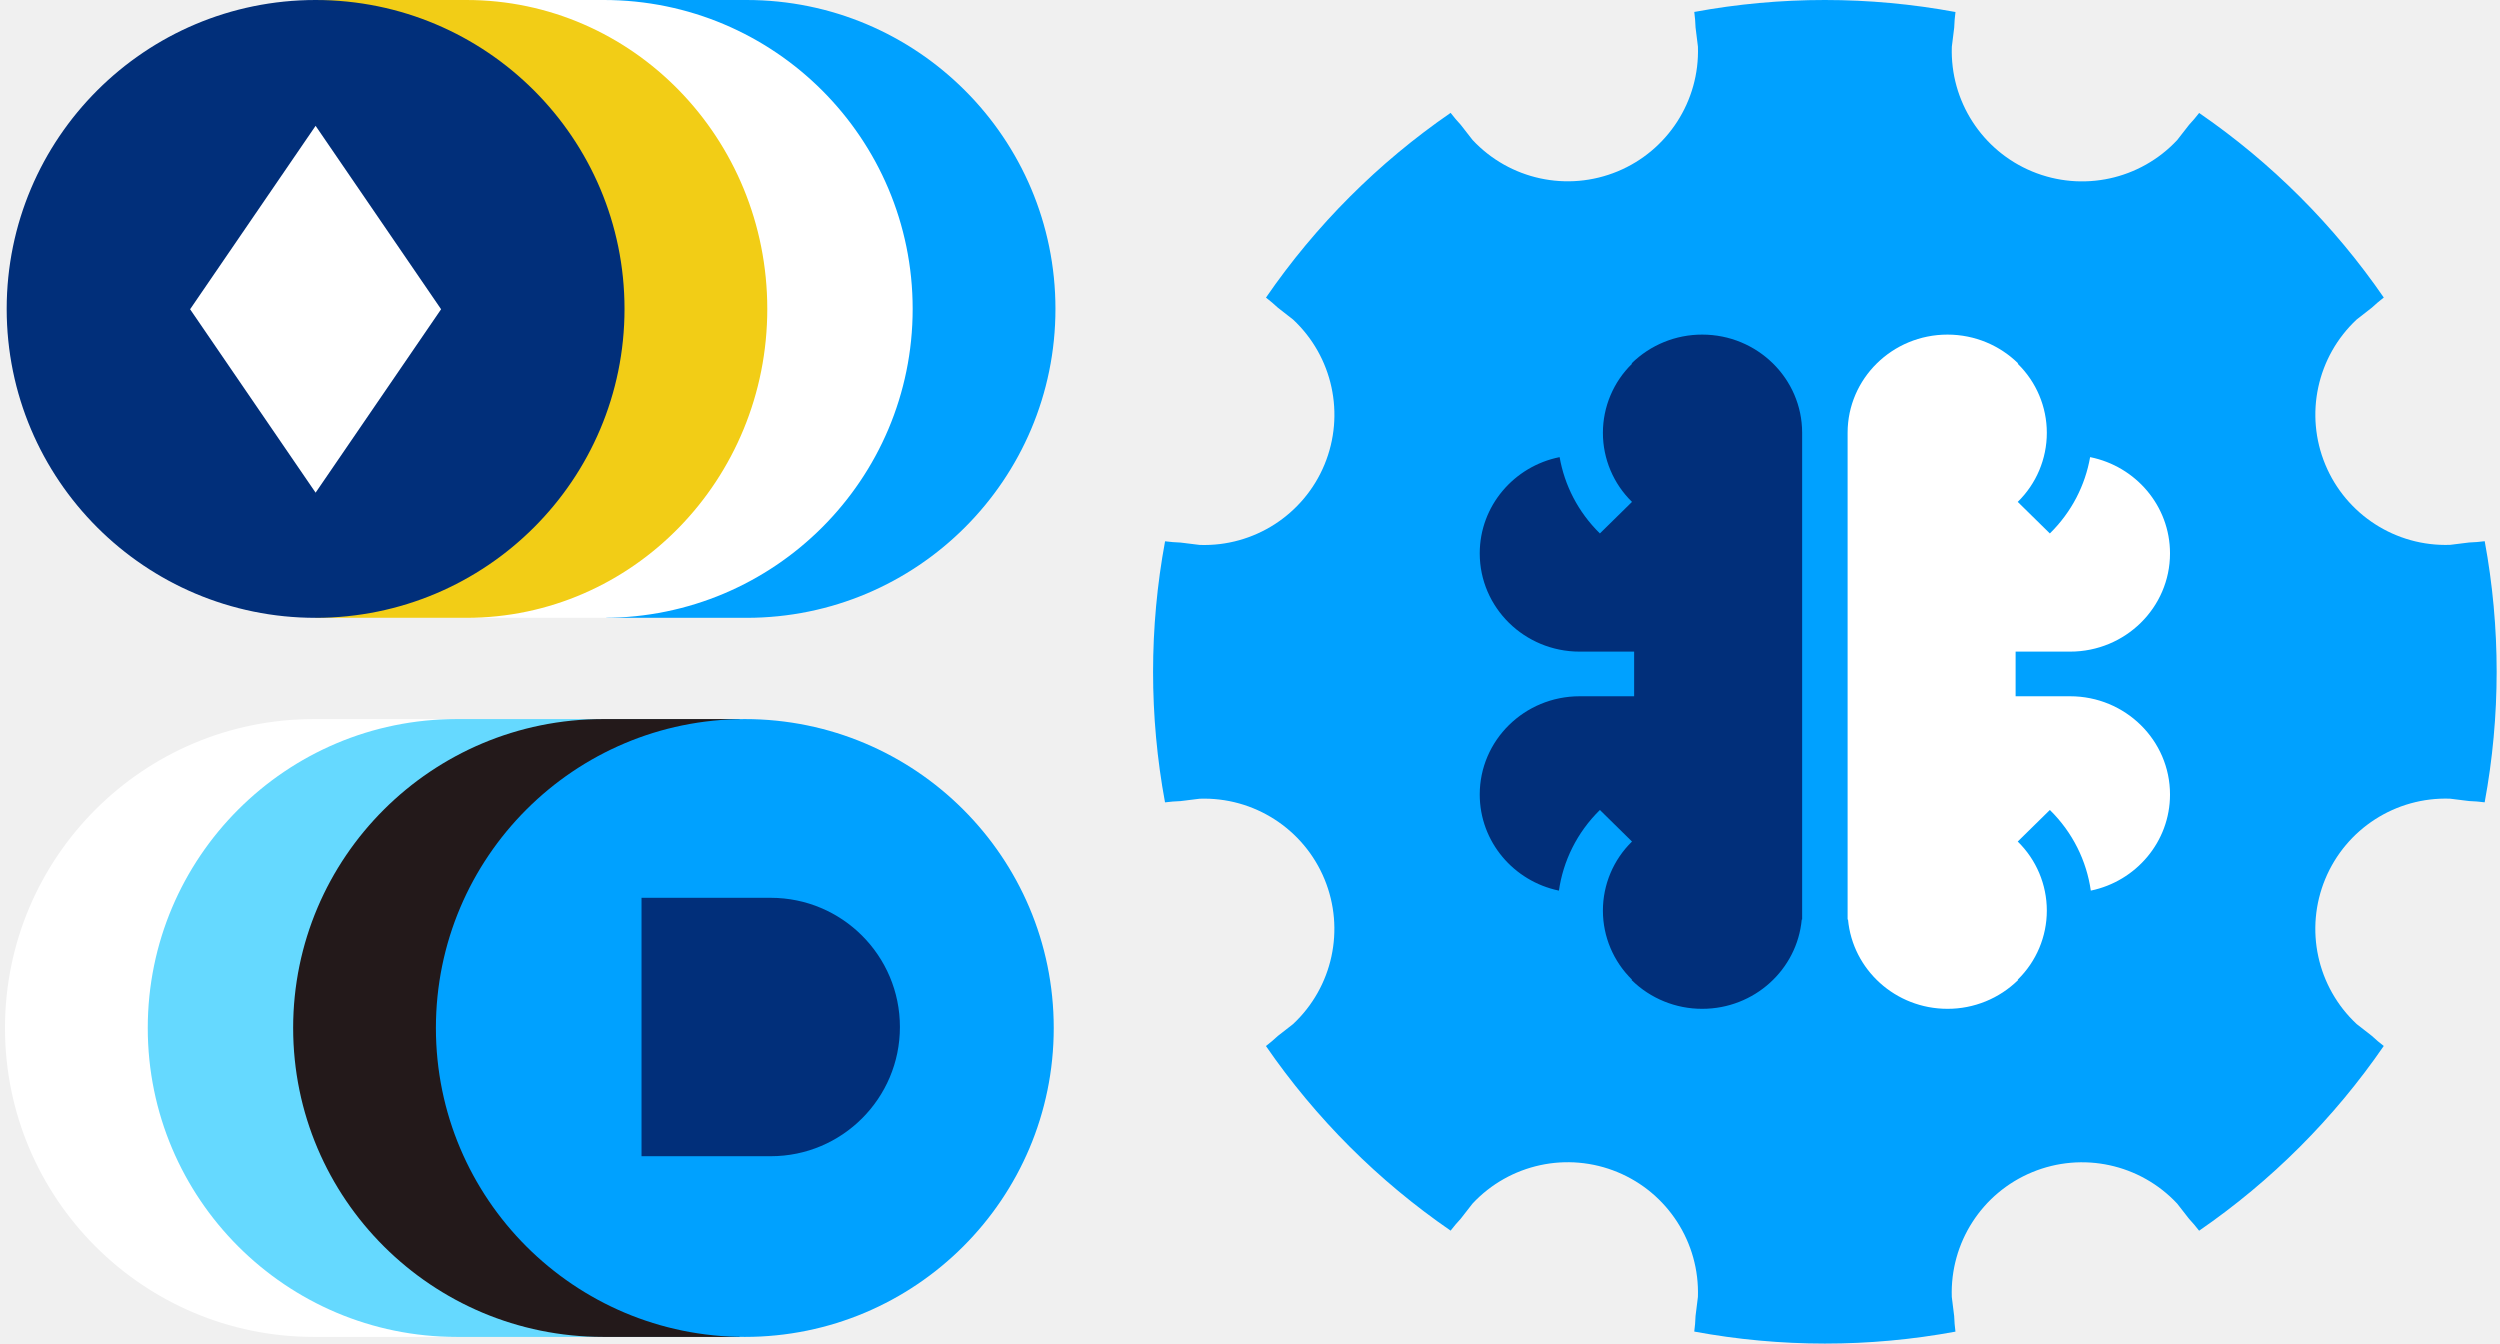
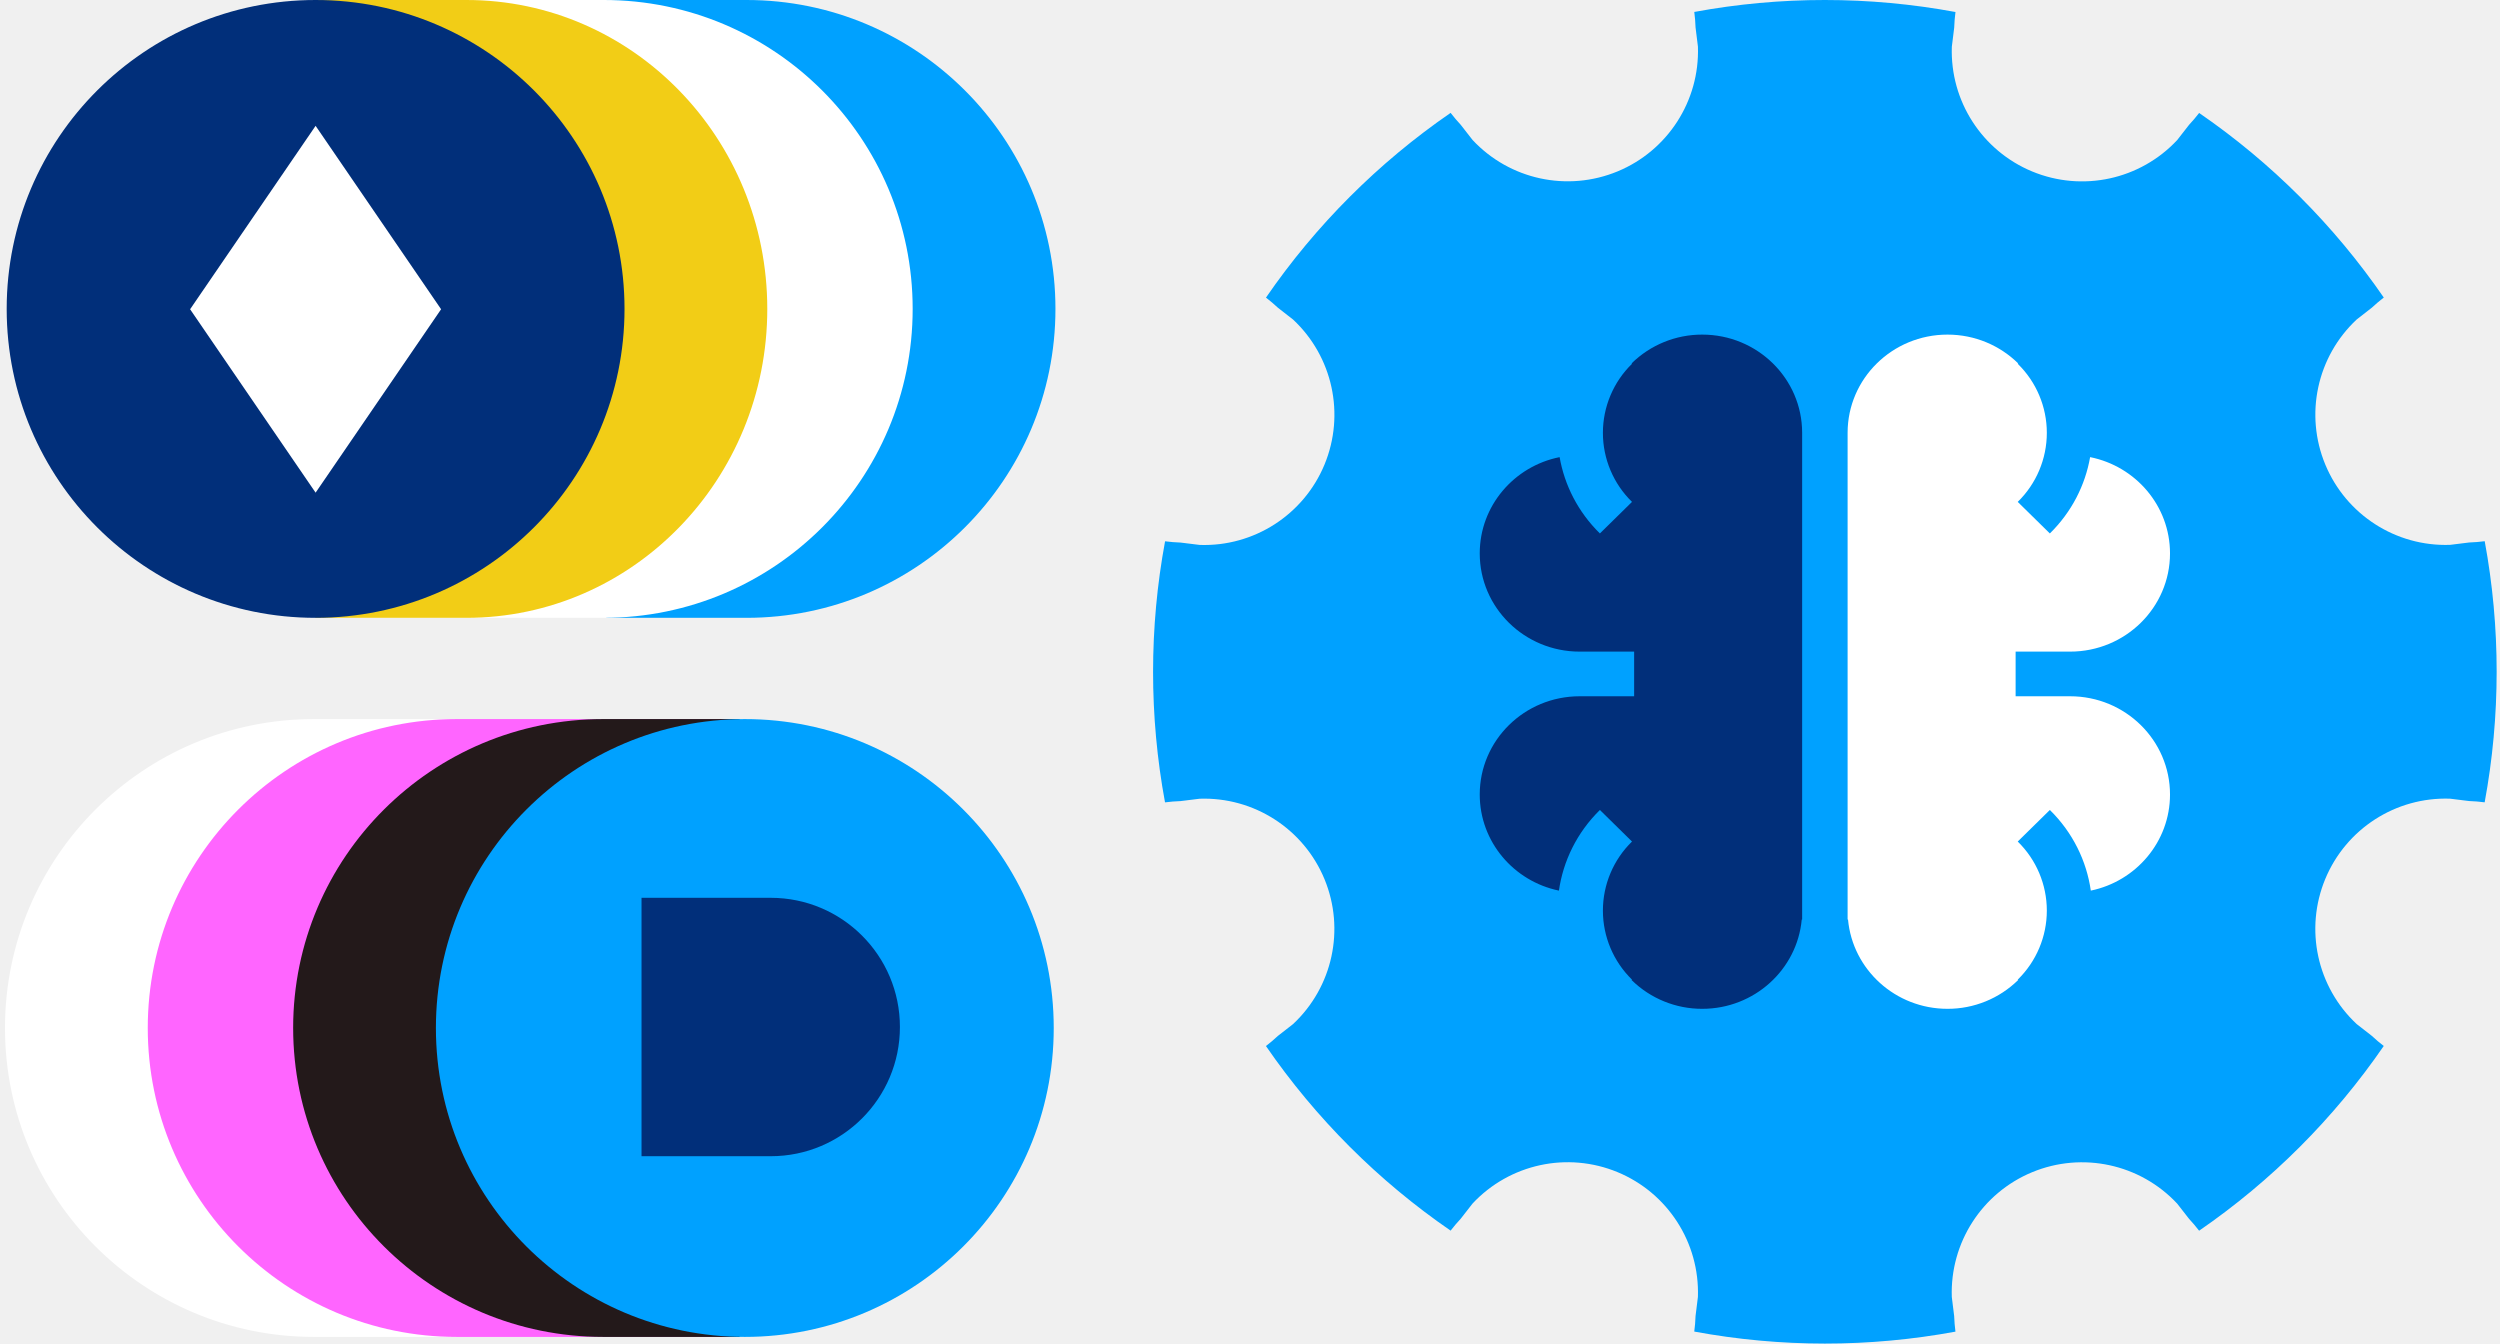
<svg xmlns="http://www.w3.org/2000/svg" fill="none" viewBox="0 0 374 201">
  <path fill="#00A1FF" fill-rule="evenodd" d="M189.385 156.487a107.424 107.424 0 0 0 27.628 27.616c.468-.61.972-1.205 1.512-1.782l1.768-2.269a19.488 19.488 0 0 1 33.715 13.965l-.354 2.855a23.68 23.68 0 0 1-.192 2.331 107.396 107.396 0 0 0 39.073.01c-.1-.764-.165-1.542-.192-2.334l-.354-2.855a19.489 19.489 0 0 1 33.715-13.965l1.769 2.269a23.989 23.989 0 0 1 1.514 1.787 107.43 107.43 0 0 0 27.622-27.636 24.173 24.173 0 0 1-1.784-1.513l-2.269-1.769a19.487 19.487 0 0 1 13.965-33.715l2.855.354c.79.027 1.567.091 2.329.192a107.41 107.41 0 0 0 .008-39.063c-.764.1-1.542.165-2.334.192l-2.855.354a19.488 19.488 0 0 1-13.965-33.715l2.269-1.769a24.262 24.262 0 0 1 1.786-1.514 107.407 107.407 0 0 0-27.623-27.614 24.02 24.02 0 0 1-1.514 1.785l-1.768 2.269a19.488 19.488 0 0 1-33.715-13.965l.354-2.855c.026-.792.091-1.571.192-2.336a107.416 107.416 0 0 0-39.075-.01c.1.764.165 1.542.192 2.334l.354 2.855a19.488 19.488 0 0 1-33.715 13.965l-1.769-2.269a24.025 24.025 0 0 1-1.514-1.787 107.43 107.43 0 0 0-27.624 27.638c.612.47 1.209.975 1.788 1.516l2.269 1.769a19.487 19.487 0 0 1-13.965 33.714l-2.855-.353a24.138 24.138 0 0 1-2.332-.192 107.405 107.405 0 0 0-.007 39.058c.764-.1 1.542-.165 2.334-.192l2.855-.354a19.488 19.488 0 0 1 13.965 33.715l-2.269 1.769a23.989 23.989 0 0 1-1.787 1.514Z" clip-rule="evenodd" />
  <path fill="#012F7A" d="m244.087 146.614.061-.06a14.433 14.433 0 0 1 0-20.66l-4.803-4.723c-3.453 3.395-5.496 7.65-6.13 12.065-6.767-1.404-11.846-7.308-11.846-14.379 0-8.115 6.693-14.695 14.945-14.695h8.152v-6.68h-8.152c-8.252 0-14.945-6.58-14.945-14.695 0-7.105 5.132-13.036 11.949-14.4.733 4.182 2.741 8.19 6.027 11.417l4.803-4.722a14.433 14.433 0 0 1 0-20.66l-.061-.06a15.022 15.022 0 0 1 10.569-4.305c8.253 0 14.945 6.58 14.945 14.695v72.808h-.061c-.687 7.488-7.09 13.359-14.884 13.359a15.024 15.024 0 0 1-10.569-4.305Z" />
  <path fill="#fff" d="m301.914 54.362-.061.06a14.435 14.435 0 0 1 0 20.66l4.806 4.722c3.282-3.227 5.291-7.235 6.023-11.418 6.817 1.365 11.952 7.293 11.952 14.4 0 8.115-6.692 14.696-14.945 14.696h-8.152v6.68h8.152c8.253 0 14.945 6.58 14.945 14.695 0 7.071-5.081 12.975-11.848 14.379-.632-4.415-2.675-8.67-6.127-12.065l-4.806 4.723a14.435 14.435 0 0 1 0 20.66l.061.06a15.03 15.03 0 0 1-10.567 4.305c-7.793 0-14.196-5.871-14.884-13.359h-.061V64.752c0-8.115 6.693-14.695 14.945-14.695 4.127 0 7.863 1.646 10.567 4.305ZM.746 153.788c0-25.523 20.69-46.214 46.214-46.214h20.582v92.427H46.96c-25.523 0-46.214-20.69-46.214-46.213Z" />
-   <path fill="#65D9FF" d="M22.105 153.788c0-25.523 20.691-46.214 46.214-46.214h40.777v92.427H68.319c-25.523 0-46.214-20.69-46.214-46.213Z" />
+   <path fill="#ff65ff" d="M22.105 153.788c0-25.523 20.691-46.214 46.214-46.214h40.777v92.427H68.319c-25.523 0-46.214-20.69-46.214-46.213Z" />
  <path fill="#23191A" d="M43.855 153.788c0-25.523 20.759-46.214 46.365-46.214h20.432v92.427H90.22c-25.606 0-46.364-20.69-46.364-46.213Z" />
  <circle cx="111.425" cy="153.788" r="46.214" fill="#00A1FF" />
  <path fill="#012F7A" d="M95.973 134.312H115.3c10.674 0 19.328 8.654 19.328 19.329 0 10.674-8.654 19.328-19.328 19.328H95.973v-38.657Z" />
  <path fill="#00A1FF" d="M157.895 46.214C157.895 20.69 137.204 0 111.681 0h-20.97v92.427h20.97c25.523 0 46.214-20.69 46.214-46.213Z" />
  <path fill="#fff" d="M136.535 46.214C136.535 20.69 115.845 0 90.322 0H49.933v92.427h40.389c25.523 0 46.213-20.69 46.213-46.213Z" />
  <path fill="#F2CD16" d="M114.785 46.214C114.785 20.69 94.631 0 69.769 0H47.212v92.427H69.77c24.862 0 45.016-20.69 45.016-46.213Z" />
  <circle cx="47.214" cy="46.214" r="46.214" fill="#012F7A" />
  <path fill="#fff" d="m65.988 46.264-18.774-27.44-18.774 27.44 18.774 27.439 18.774-27.44Z" />
</svg>
